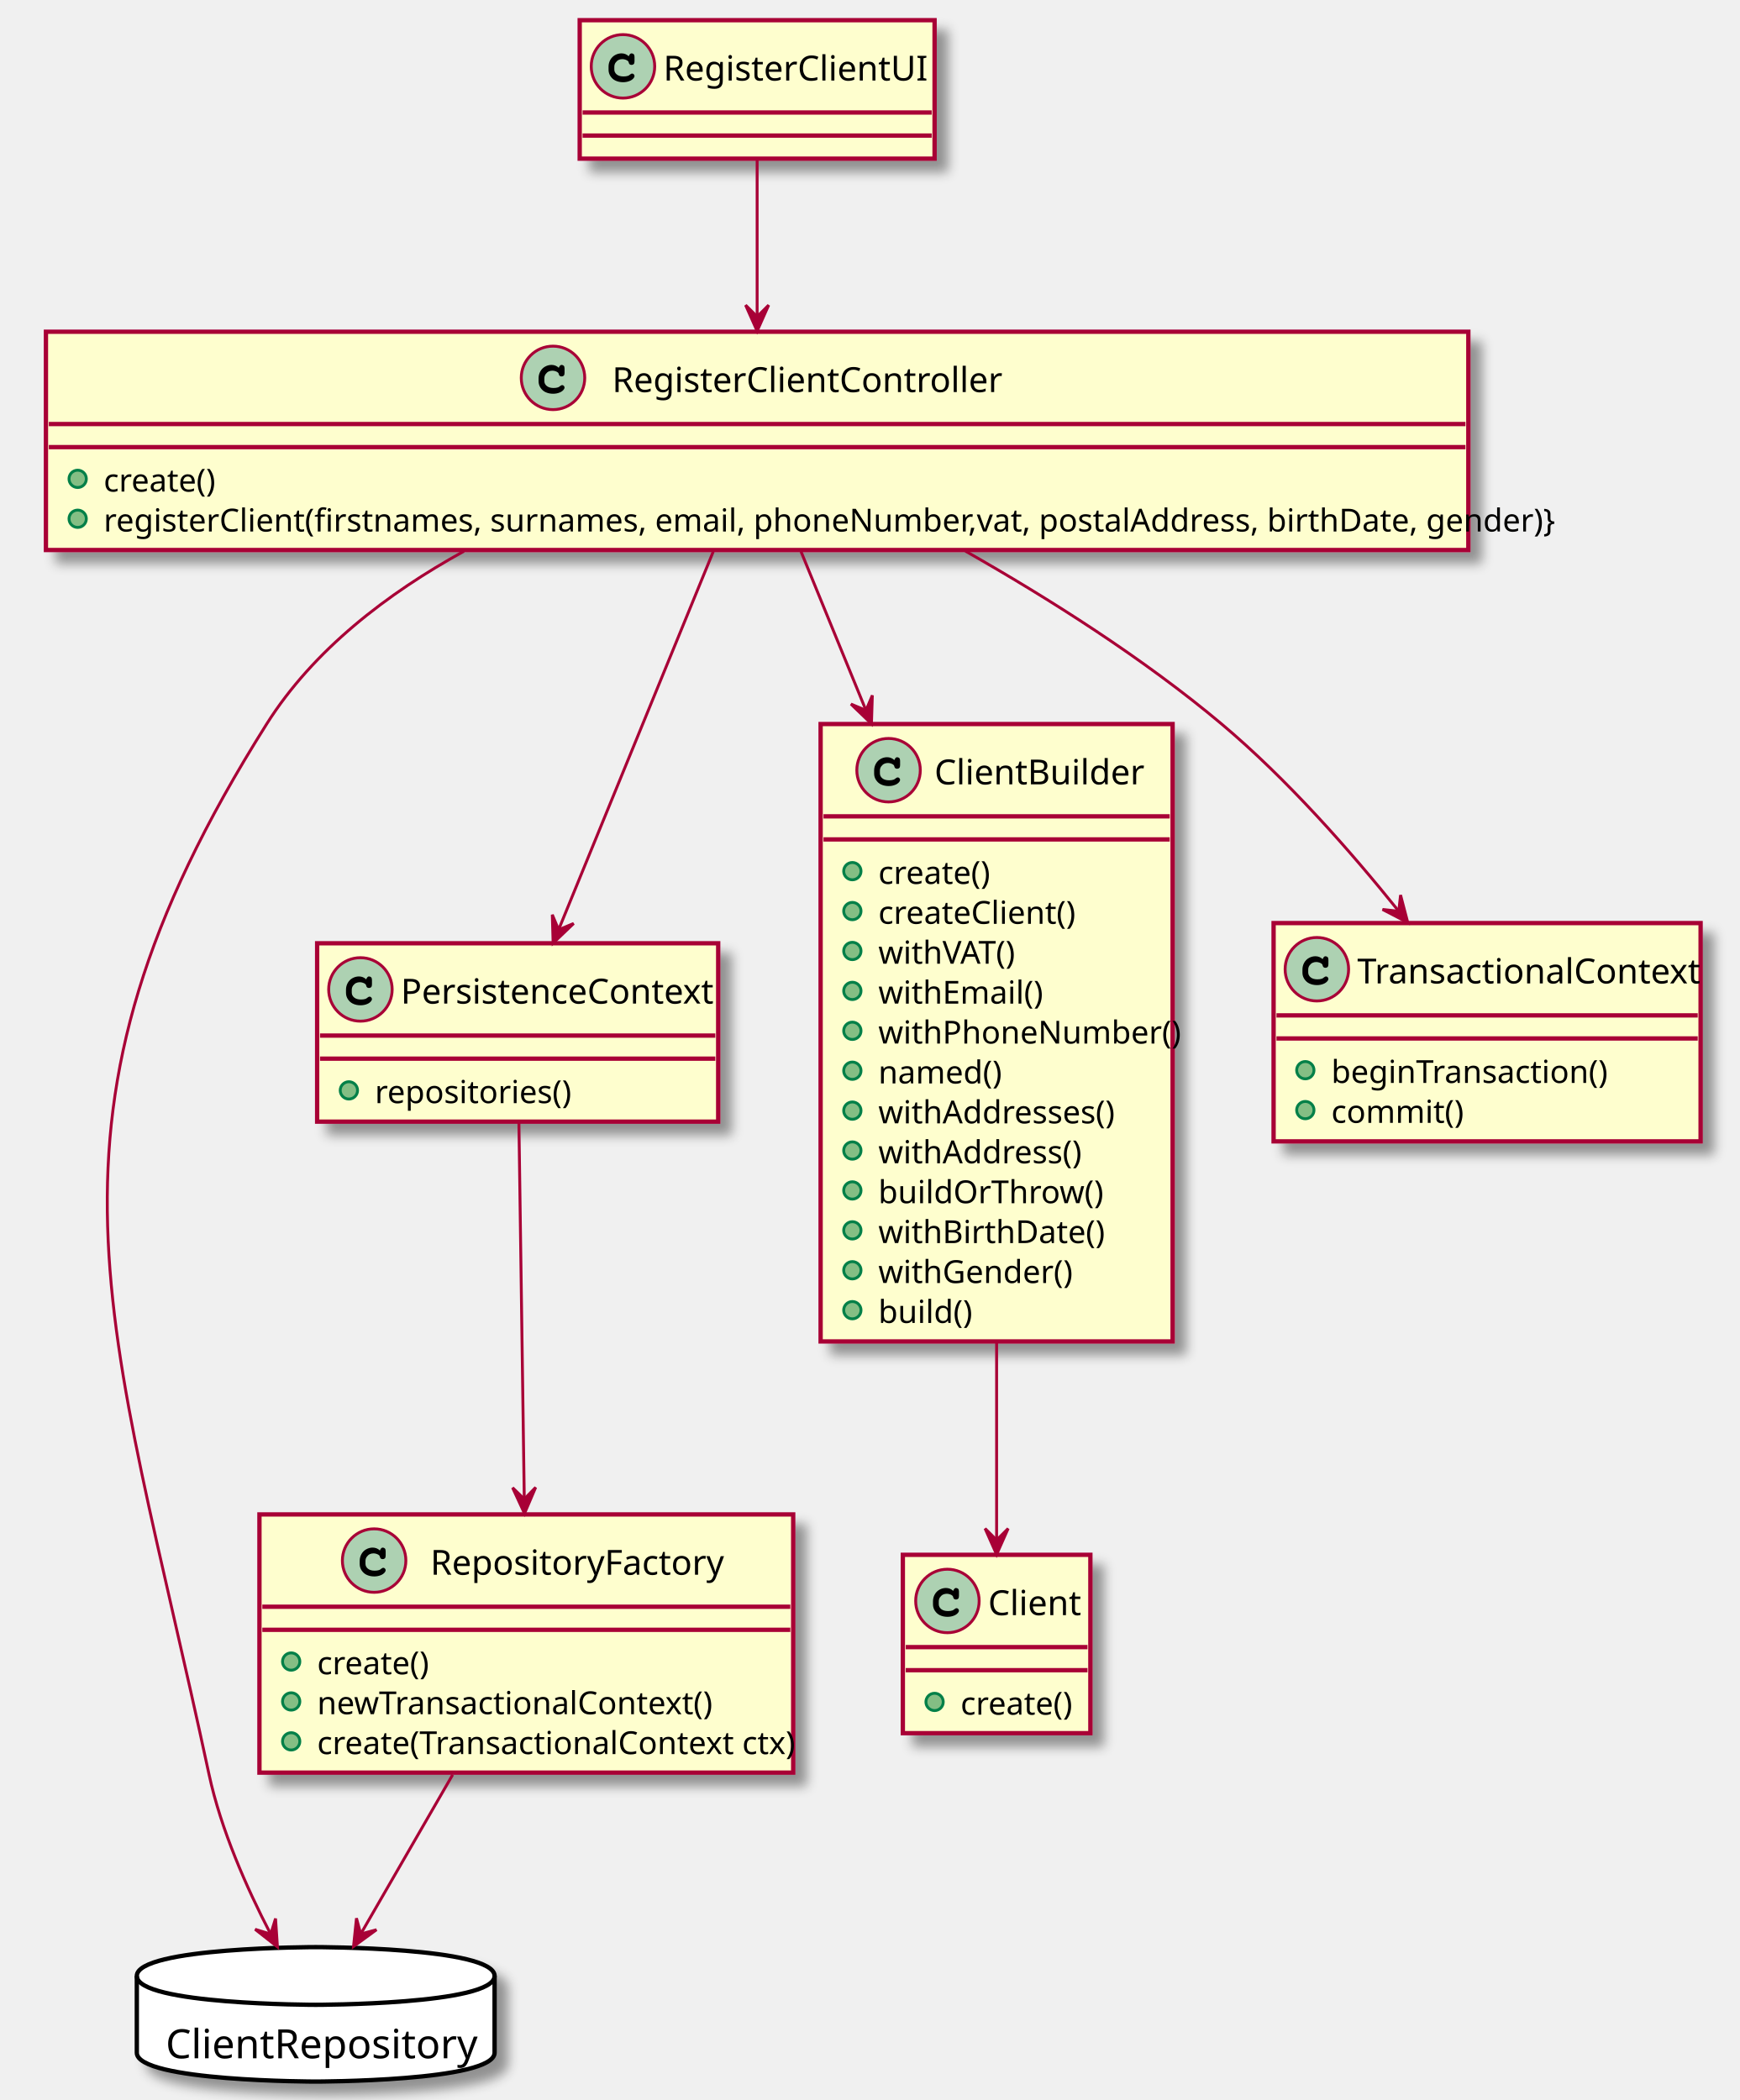
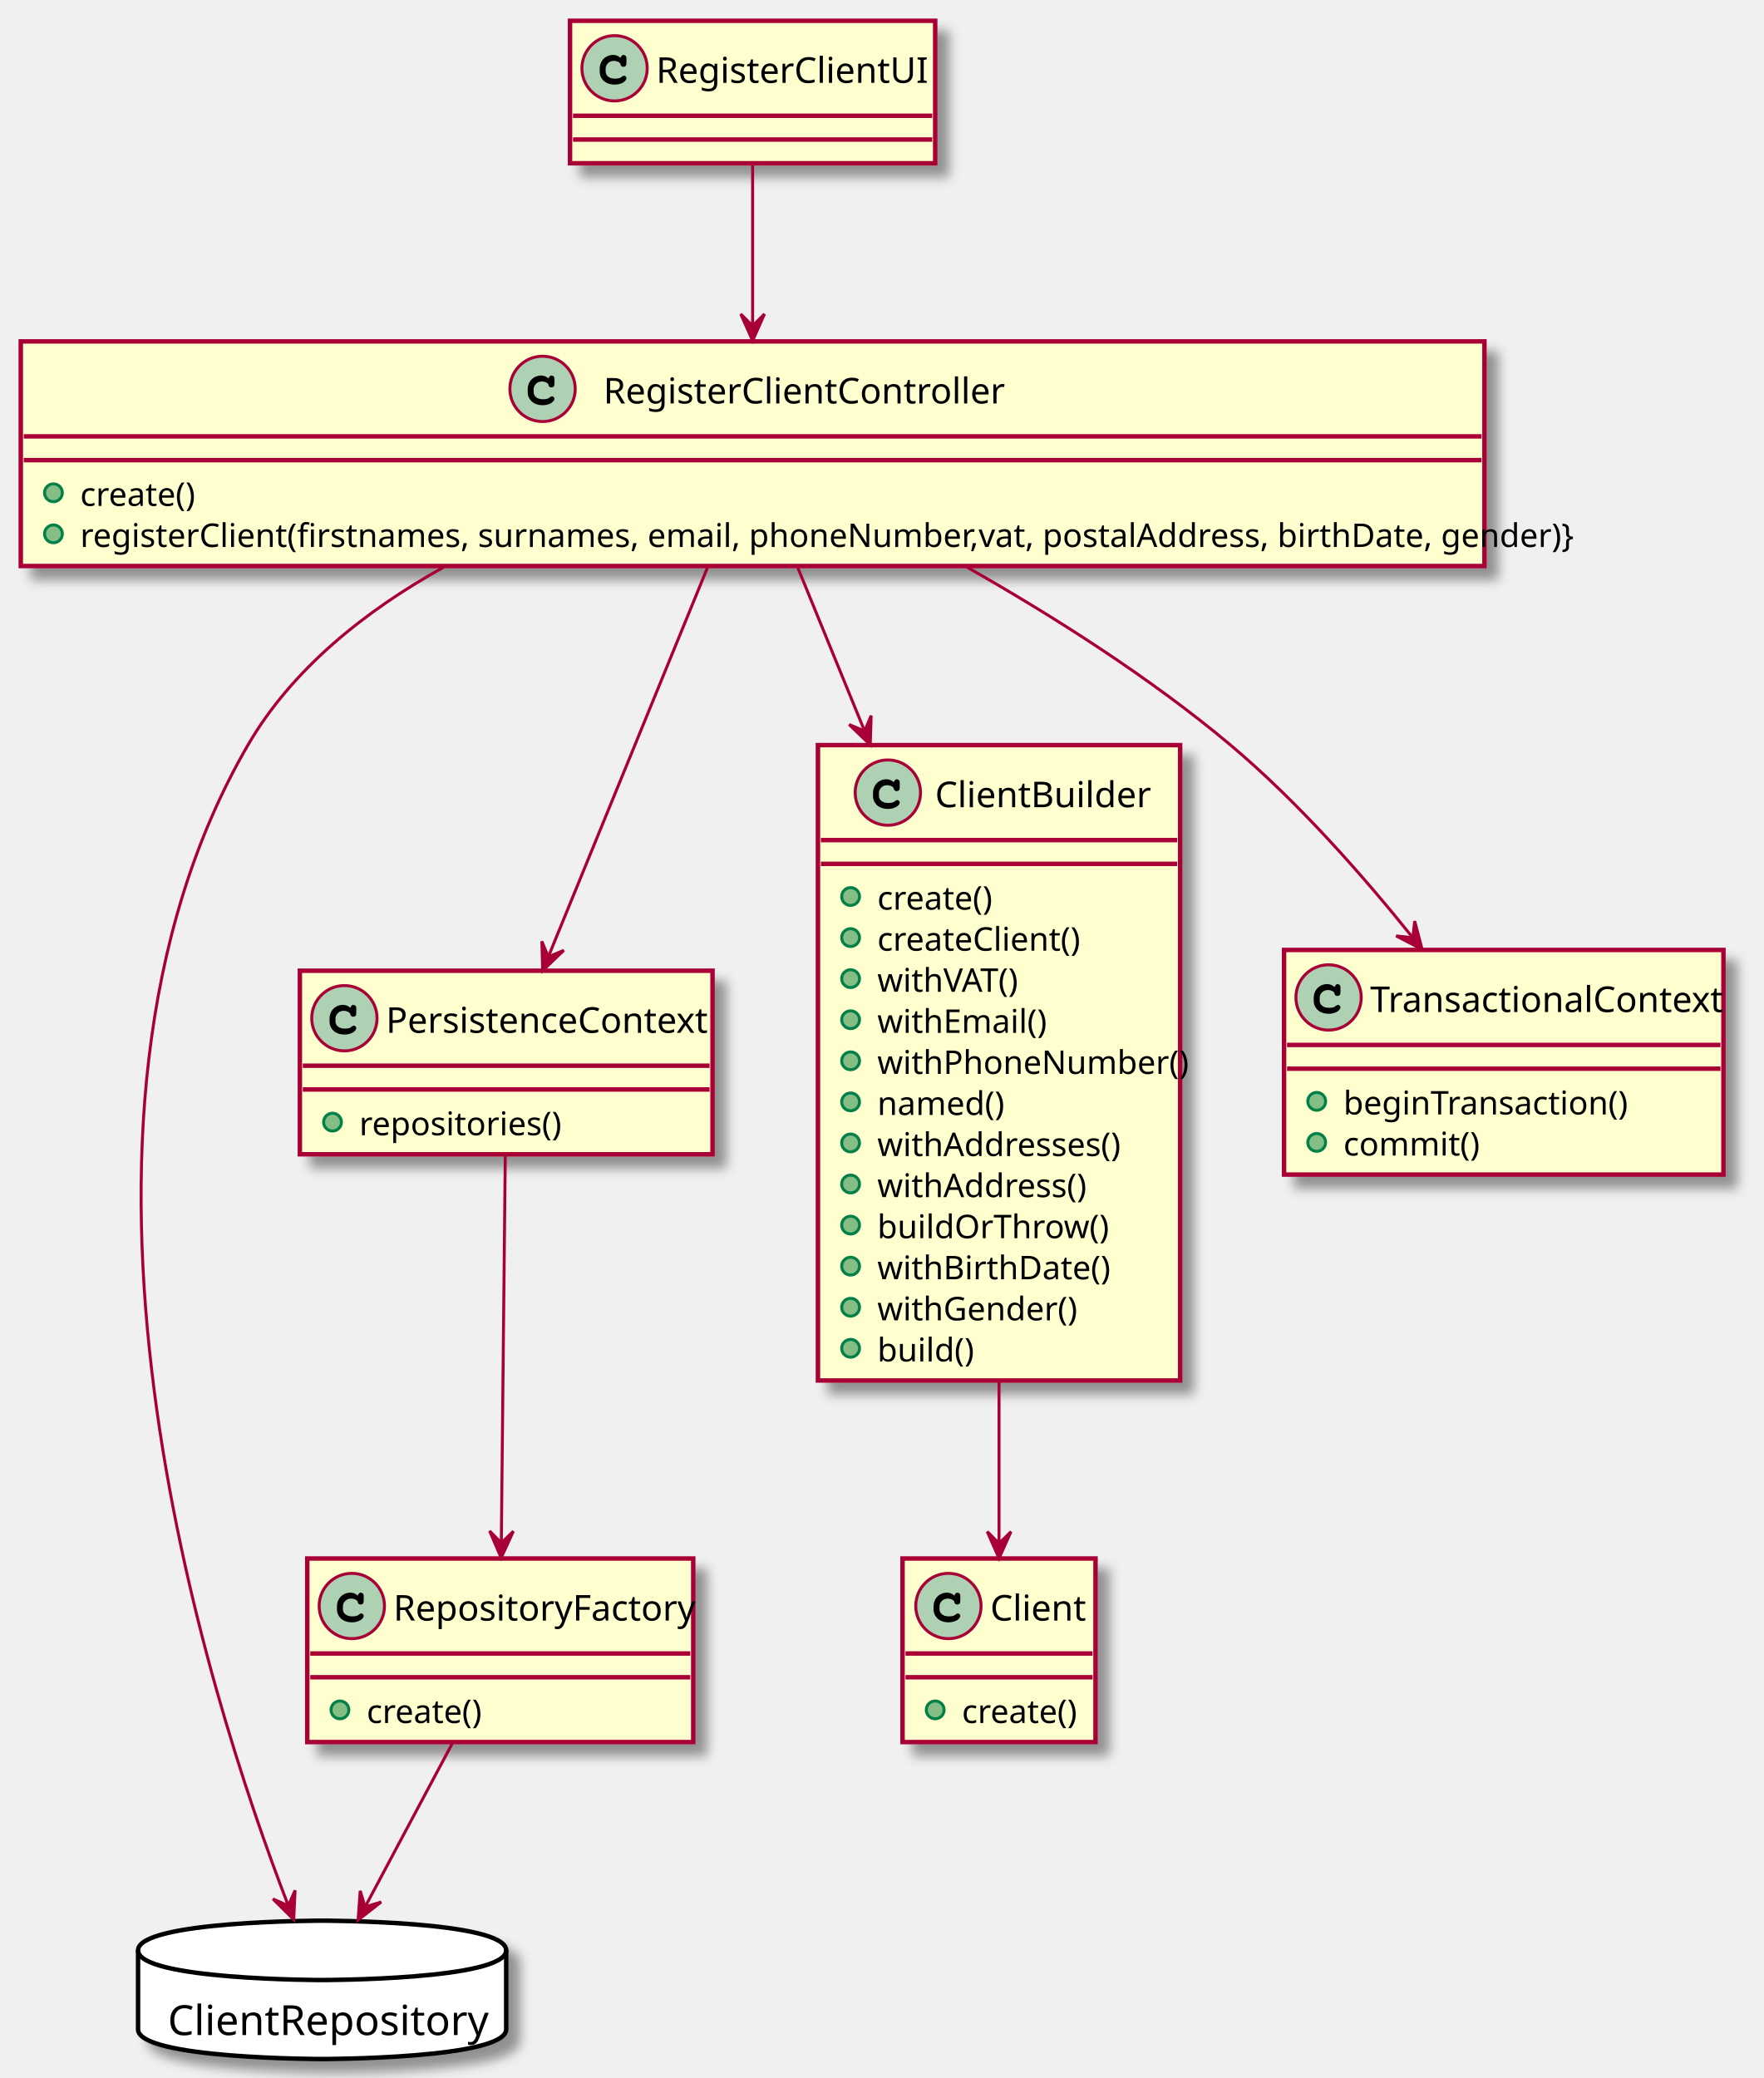
- <svg xmlns="http://www.w3.org/2000/svg" contentScriptType="application/ecmascript" contentStyleType="text/css" height="728px" preserveAspectRatio="none" style="width:603px;height:728px;" version="1.1" viewBox="0 0 603 728" width="603px" zoomAndPan="magnify">
+ <svg xmlns="http://www.w3.org/2000/svg" contentScriptType="application/ecmascript" contentStyleType="text/css" height="700px" preserveAspectRatio="none" style="width:594px;height:700px;" version="1.1" viewBox="0 0 594 700" width="594px" zoomAndPan="magnify">
  <defs>
-     <filter height="300%" id="febih78esv2c2" width="300%" x="-1" y="-1">
+     <filter height="300%" id="f16zhtq3p41897" width="300%" x="-1" y="-1">
      <feGaussianBlur result="blurOut" stdDeviation="2.0" />
      <feColorMatrix in="blurOut" result="blurOut2" type="matrix" values="0 0 0 0 0 0 0 0 0 0 0 0 0 0 0 0 0 0 .4 0" />
      <feOffset dx="4.0" dy="4.0" in="blurOut2" result="blurOut3" />
      <feBlend in="SourceGraphic" in2="blurOut3" mode="normal" />
    </filter>
  </defs>
  <g>
-     <path d="M47.42,685 C47.42,675 109.42,675 109.42,675 C109.42,675 171.42,675 171.42,685 L171.42,711.609 C171.42,721.609 109.42,721.609 109.42,721.609 C109.42,721.609 47.42,721.609 47.42,711.609 L47.42,685 " fill="#FFFFFF" filter="url(#febih78esv2c2)" style="stroke:#000000;stroke-width:1.5;" />
-     <path d="M47.42,685 C47.42,695 109.42,695 109.42,695 C109.42,695 171.42,695 171.42,685 " fill="none" style="stroke:#000000;stroke-width:1.5;" />
-     <text fill="#000000" font-family="sans-serif" font-size="14" lengthAdjust="spacing" textLength="104" x="57.42" y="713.533">ClientRepository</text>
-     <rect codeLine="1" fill="#FEFECE" filter="url(#febih78esv2c2)" height="48" id="RegisterClientUI" style="stroke:#A80036;stroke-width:1.5;" width="123" x="200.92" y="7" />
-     <ellipse cx="215.92" cy="23" fill="#ADD1B2" rx="11" ry="11" style="stroke:#A80036;stroke-width:1.0;" />
-     <path d="M217.92,19.5 Q218.123,19 218.357,18.75 Q218.592,18.5 218.857,18.5 Q219.326,18.5 219.623,18.781 Q219.92,19.062 219.92,19.719 L219.92,21.281 Q219.92,21.938 219.639,22.219 Q219.357,22.5 218.92,22.5 Q218.529,22.5 218.279,22.328 Q218.029,22.156 217.92,21.703 Q217.873,21.391 217.701,21.219 Q217.389,20.891 216.826,20.703 Q216.264,20.5 215.701,20.5 Q214.998,20.5 214.404,20.781 Q213.826,21.062 213.373,21.688 Q212.92,22.312 212.92,23.172 L212.92,24.094 Q212.92,25.125 213.764,25.812 Q214.607,26.5 216.107,26.5 Q216.998,26.5 217.623,26.297 Q217.982,26.188 218.389,25.828 Q218.654,25.625 218.795,25.562 Q218.936,25.5 219.107,25.5 Q219.436,25.5 219.67,25.766 Q219.92,26.016 219.92,26.375 Q219.92,26.719 219.576,27.125 Q219.076,27.719 218.279,28.047 Q217.232,28.5 215.951,28.5 Q214.451,28.5 213.248,27.906 Q212.279,27.438 211.592,26.422 Q210.92,25.406 210.92,24.203 L210.92,23.109 Q210.92,21.859 211.514,20.766 Q212.123,19.672 213.17,19.094 Q214.232,18.5 215.42,18.5 Q216.139,18.5 216.764,18.75 Q217.389,19 217.92,19.5 Z " fill="#000000" />
-     <text fill="#000000" font-family="sans-serif" font-size="12" lengthAdjust="spacing" textLength="91" x="229.92" y="27.91">RegisterClientUI</text>
-     <line style="stroke:#A80036;stroke-width:1.5;" x1="201.92" x2="322.92" y1="39" y2="39" />
-     <line style="stroke:#A80036;stroke-width:1.5;" x1="201.92" x2="322.92" y1="47" y2="47" />
-     <rect codeLine="4" fill="#FEFECE" filter="url(#febih78esv2c2)" height="75.672" id="RegisterClientController" style="stroke:#A80036;stroke-width:1.5;" width="493" x="15.92" y="115" />
-     <ellipse cx="191.67" cy="131" fill="#ADD1B2" rx="11" ry="11" style="stroke:#A80036;stroke-width:1.0;" />
-     <path d="M193.67,127.5 Q193.873,127 194.107,126.75 Q194.342,126.5 194.607,126.5 Q195.076,126.5 195.373,126.781 Q195.67,127.062 195.67,127.719 L195.67,129.281 Q195.67,129.938 195.389,130.219 Q195.107,130.5 194.67,130.5 Q194.279,130.5 194.029,130.328 Q193.779,130.156 193.67,129.703 Q193.623,129.391 193.451,129.219 Q193.139,128.891 192.576,128.703 Q192.014,128.5 191.451,128.5 Q190.748,128.5 190.154,128.781 Q189.576,129.062 189.123,129.688 Q188.67,130.312 188.67,131.172 L188.67,132.094 Q188.67,133.125 189.514,133.812 Q190.357,134.5 191.857,134.5 Q192.748,134.5 193.373,134.297 Q193.732,134.188 194.139,133.828 Q194.404,133.625 194.545,133.562 Q194.686,133.5 194.857,133.5 Q195.186,133.5 195.42,133.766 Q195.67,134.016 195.67,134.375 Q195.67,134.719 195.326,135.125 Q194.826,135.719 194.029,136.047 Q192.982,136.5 191.701,136.5 Q190.201,136.5 188.998,135.906 Q188.029,135.438 187.342,134.422 Q186.67,133.406 186.67,132.203 L186.67,131.109 Q186.67,129.859 187.264,128.766 Q187.873,127.672 188.92,127.094 Q189.982,126.5 191.17,126.5 Q191.889,126.5 192.514,126.75 Q193.139,127 193.67,127.5 Z " fill="#000000" />
-     <text fill="#000000" font-family="sans-serif" font-size="12" lengthAdjust="spacing" textLength="133" x="212.17" y="135.91">RegisterClientController</text>
-     <line style="stroke:#A80036;stroke-width:1.5;" x1="16.92" x2="507.92" y1="147" y2="147" />
-     <line style="stroke:#A80036;stroke-width:1.5;" x1="16.92" x2="507.92" y1="155" y2="155" />
-     <ellipse cx="26.92" cy="166" fill="#84BE84" rx="3" ry="3" style="stroke:#038048;stroke-width:1.0;" />
-     <text fill="#000000" font-family="sans-serif" font-size="11" lengthAdjust="spacing" textLength="39" x="35.92" y="170.419">create()</text>
-     <ellipse cx="26.92" cy="179.836" fill="#84BE84" rx="3" ry="3" style="stroke:#038048;stroke-width:1.0;" />
-     <text fill="#000000" font-family="sans-serif" font-size="11" lengthAdjust="spacing" textLength="467" x="35.92" y="184.255">registerClient(firstnames, surnames, email, phoneNumber,vat, postalAddress, birthDate, gender)}</text>
-     <rect codeLine="10" fill="#FEFECE" filter="url(#febih78esv2c2)" height="61.836" id="PersistenceContext" style="stroke:#A80036;stroke-width:1.5;" width="139" x="109.92" y="327" />
-     <ellipse cx="124.92" cy="343" fill="#ADD1B2" rx="11" ry="11" style="stroke:#A80036;stroke-width:1.0;" />
-     <path d="M126.92,339.5 Q127.123,339 127.358,338.75 Q127.592,338.5 127.858,338.5 Q128.326,338.5 128.623,338.781 Q128.92,339.062 128.92,339.719 L128.92,341.281 Q128.92,341.938 128.639,342.219 Q128.357,342.5 127.92,342.5 Q127.529,342.5 127.279,342.328 Q127.029,342.156 126.92,341.703 Q126.873,341.391 126.701,341.219 Q126.389,340.891 125.826,340.703 Q125.264,340.5 124.701,340.5 Q123.998,340.5 123.404,340.781 Q122.826,341.062 122.373,341.688 Q121.92,342.312 121.92,343.172 L121.92,344.094 Q121.92,345.125 122.764,345.812 Q123.608,346.5 125.108,346.5 Q125.998,346.5 126.623,346.297 Q126.983,346.188 127.389,345.828 Q127.654,345.625 127.795,345.562 Q127.936,345.5 128.107,345.5 Q128.436,345.5 128.67,345.766 Q128.92,346.016 128.92,346.375 Q128.92,346.719 128.576,347.125 Q128.076,347.719 127.279,348.047 Q126.233,348.5 124.951,348.5 Q123.451,348.5 122.248,347.906 Q121.279,347.438 120.592,346.422 Q119.92,345.406 119.92,344.203 L119.92,343.109 Q119.92,341.859 120.514,340.766 Q121.123,339.672 122.17,339.094 Q123.233,338.5 124.42,338.5 Q125.139,338.5 125.764,338.75 Q126.389,339 126.92,339.5 Z " fill="#000000" />
-     <text fill="#000000" font-family="sans-serif" font-size="12" lengthAdjust="spacing" textLength="107" x="138.92" y="347.91">PersistenceContext</text>
-     <line style="stroke:#A80036;stroke-width:1.5;" x1="110.92" x2="247.92" y1="359" y2="359" />
-     <line style="stroke:#A80036;stroke-width:1.5;" x1="110.92" x2="247.92" y1="367" y2="367" />
-     <ellipse cx="120.92" cy="378" fill="#84BE84" rx="3" ry="3" style="stroke:#038048;stroke-width:1.0;" />
-     <text fill="#000000" font-family="sans-serif" font-size="11" lengthAdjust="spacing" textLength="65" x="129.92" y="382.419">repositories()</text>
-     <rect codeLine="14" fill="#FEFECE" filter="url(#febih78esv2c2)" height="89.508" id="RepositoryFactory" style="stroke:#A80036;stroke-width:1.5;" width="185" x="89.92" y="525" />
-     <ellipse cx="129.67" cy="541" fill="#ADD1B2" rx="11" ry="11" style="stroke:#A80036;stroke-width:1.0;" />
-     <path d="M131.67,537.5 Q131.873,537 132.107,536.75 Q132.342,536.5 132.607,536.5 Q133.076,536.5 133.373,536.781 Q133.67,537.062 133.67,537.719 L133.67,539.281 Q133.67,539.938 133.389,540.219 Q133.107,540.5 132.67,540.5 Q132.279,540.5 132.029,540.328 Q131.779,540.156 131.67,539.703 Q131.623,539.391 131.451,539.219 Q131.139,538.891 130.576,538.703 Q130.014,538.5 129.451,538.5 Q128.748,538.5 128.154,538.781 Q127.576,539.062 127.123,539.688 Q126.67,540.312 126.67,541.172 L126.67,542.094 Q126.67,543.125 127.514,543.812 Q128.357,544.5 129.857,544.5 Q130.748,544.5 131.373,544.297 Q131.732,544.188 132.139,543.828 Q132.404,543.625 132.545,543.562 Q132.686,543.5 132.857,543.5 Q133.186,543.5 133.42,543.766 Q133.67,544.016 133.67,544.375 Q133.67,544.719 133.326,545.125 Q132.826,545.719 132.029,546.047 Q130.982,546.5 129.701,546.5 Q128.201,546.5 126.998,545.906 Q126.029,545.438 125.342,544.422 Q124.67,543.406 124.67,542.203 L124.67,541.109 Q124.67,539.859 125.264,538.766 Q125.873,537.672 126.92,537.094 Q127.983,536.5 129.17,536.5 Q129.889,536.5 130.514,536.75 Q131.139,537 131.67,537.5 Z " fill="#000000" />
-     <text fill="#000000" font-family="sans-serif" font-size="12" lengthAdjust="spacing" textLength="98" x="149.17" y="545.91">RepositoryFactory</text>
-     <line style="stroke:#A80036;stroke-width:1.5;" x1="90.92" x2="273.92" y1="557" y2="557" />
-     <line style="stroke:#A80036;stroke-width:1.5;" x1="90.92" x2="273.92" y1="565" y2="565" />
-     <ellipse cx="100.92" cy="576" fill="#84BE84" rx="3" ry="3" style="stroke:#038048;stroke-width:1.0;" />
-     <text fill="#000000" font-family="sans-serif" font-size="11" lengthAdjust="spacing" textLength="39" x="109.92" y="580.419">create()</text>
-     <ellipse cx="100.92" cy="589.836" fill="#84BE84" rx="3" ry="3" style="stroke:#038048;stroke-width:1.0;" />
-     <text fill="#000000" font-family="sans-serif" font-size="11" lengthAdjust="spacing" textLength="132" x="109.92" y="594.255">newTransactionalContext()</text>
-     <ellipse cx="100.92" cy="603.672" fill="#84BE84" rx="3" ry="3" style="stroke:#038048;stroke-width:1.0;" />
-     <text fill="#000000" font-family="sans-serif" font-size="11" lengthAdjust="spacing" textLength="159" x="109.92" y="608.091">create(TransactionalContext ctx)</text>
-     <rect codeLine="23" fill="#FEFECE" filter="url(#febih78esv2c2)" height="61.836" id="Client" style="stroke:#A80036;stroke-width:1.5;" width="65" x="312.92" y="539" />
-     <ellipse cx="328.37" cy="555" fill="#ADD1B2" rx="11" ry="11" style="stroke:#A80036;stroke-width:1.0;" />
-     <path d="M330.37,551.5 Q330.573,551 330.808,550.75 Q331.042,550.5 331.308,550.5 Q331.776,550.5 332.073,550.781 Q332.37,551.062 332.37,551.719 L332.37,553.281 Q332.37,553.938 332.089,554.219 Q331.808,554.5 331.37,554.5 Q330.979,554.5 330.729,554.328 Q330.479,554.156 330.37,553.703 Q330.323,553.391 330.151,553.219 Q329.839,552.891 329.276,552.703 Q328.714,552.5 328.151,552.5 Q327.448,552.5 326.854,552.781 Q326.276,553.062 325.823,553.688 Q325.37,554.312 325.37,555.172 L325.37,556.094 Q325.37,557.125 326.214,557.812 Q327.058,558.5 328.558,558.5 Q329.448,558.5 330.073,558.297 Q330.433,558.188 330.839,557.828 Q331.104,557.625 331.245,557.562 Q331.386,557.5 331.558,557.5 Q331.886,557.5 332.12,557.766 Q332.37,558.016 332.37,558.375 Q332.37,558.719 332.026,559.125 Q331.526,559.719 330.729,560.047 Q329.683,560.5 328.401,560.5 Q326.901,560.5 325.698,559.906 Q324.729,559.438 324.042,558.422 Q323.37,557.406 323.37,556.203 L323.37,555.109 Q323.37,553.859 323.964,552.766 Q324.573,551.672 325.62,551.094 Q326.683,550.5 327.87,550.5 Q328.589,550.5 329.214,550.75 Q329.839,551 330.37,551.5 Z " fill="#000000" />
-     <text fill="#000000" font-family="sans-serif" font-size="12" lengthAdjust="spacing" textLength="32" x="342.47" y="559.91">Client</text>
-     <line style="stroke:#A80036;stroke-width:1.5;" x1="313.92" x2="376.92" y1="571" y2="571" />
-     <line style="stroke:#A80036;stroke-width:1.5;" x1="313.92" x2="376.92" y1="579" y2="579" />
-     <ellipse cx="323.92" cy="590" fill="#84BE84" rx="3" ry="3" style="stroke:#038048;stroke-width:1.0;" />
-     <text fill="#000000" font-family="sans-serif" font-size="11" lengthAdjust="spacing" textLength="39" x="332.92" y="594.419">create()</text>
-     <rect codeLine="27" fill="#FEFECE" filter="url(#febih78esv2c2)" height="214.031" id="ClientBuilder" style="stroke:#A80036;stroke-width:1.5;" width="122" x="284.42" y="251" />
-     <ellipse cx="307.97" cy="267" fill="#ADD1B2" rx="11" ry="11" style="stroke:#A80036;stroke-width:1.0;" />
-     <path d="M309.97,263.5 Q310.173,263 310.408,262.75 Q310.642,262.5 310.908,262.5 Q311.376,262.5 311.673,262.781 Q311.97,263.062 311.97,263.719 L311.97,265.281 Q311.97,265.938 311.689,266.219 Q311.408,266.5 310.97,266.5 Q310.579,266.5 310.329,266.328 Q310.079,266.156 309.97,265.703 Q309.923,265.391 309.751,265.219 Q309.439,264.891 308.876,264.703 Q308.314,264.5 307.751,264.5 Q307.048,264.5 306.454,264.781 Q305.876,265.062 305.423,265.688 Q304.97,266.312 304.97,267.172 L304.97,268.094 Q304.97,269.125 305.814,269.812 Q306.658,270.5 308.158,270.5 Q309.048,270.5 309.673,270.297 Q310.033,270.188 310.439,269.828 Q310.704,269.625 310.845,269.562 Q310.986,269.5 311.158,269.5 Q311.486,269.5 311.72,269.766 Q311.97,270.016 311.97,270.375 Q311.97,270.719 311.626,271.125 Q311.126,271.719 310.329,272.047 Q309.283,272.5 308.001,272.5 Q306.501,272.5 305.298,271.906 Q304.329,271.438 303.642,270.422 Q302.97,269.406 302.97,268.203 L302.97,267.109 Q302.97,265.859 303.564,264.766 Q304.173,263.672 305.22,263.094 Q306.283,262.5 307.47,262.5 Q308.189,262.5 308.814,262.75 Q309.439,263 309.97,263.5 Z " fill="#000000" />
-     <text fill="#000000" font-family="sans-serif" font-size="12" lengthAdjust="spacing" textLength="71" x="323.87" y="271.91">ClientBuilder</text>
-     <line style="stroke:#A80036;stroke-width:1.5;" x1="285.42" x2="405.42" y1="283" y2="283" />
-     <line style="stroke:#A80036;stroke-width:1.5;" x1="285.42" x2="405.42" y1="291" y2="291" />
-     <ellipse cx="295.42" cy="302" fill="#84BE84" rx="3" ry="3" style="stroke:#038048;stroke-width:1.0;" />
-     <text fill="#000000" font-family="sans-serif" font-size="11" lengthAdjust="spacing" textLength="39" x="304.42" y="306.419">create()</text>
-     <ellipse cx="295.42" cy="315.836" fill="#84BE84" rx="3" ry="3" style="stroke:#038048;stroke-width:1.0;" />
-     <text fill="#000000" font-family="sans-serif" font-size="11" lengthAdjust="spacing" textLength="65" x="304.42" y="320.255">createClient()</text>
-     <ellipse cx="295.42" cy="329.672" fill="#84BE84" rx="3" ry="3" style="stroke:#038048;stroke-width:1.0;" />
-     <text fill="#000000" font-family="sans-serif" font-size="11" lengthAdjust="spacing" textLength="51" x="304.42" y="334.091">withVAT()</text>
-     <ellipse cx="295.42" cy="343.508" fill="#84BE84" rx="3" ry="3" style="stroke:#038048;stroke-width:1.0;" />
-     <text fill="#000000" font-family="sans-serif" font-size="11" lengthAdjust="spacing" textLength="53" x="304.42" y="347.927">withEmail()</text>
-     <ellipse cx="295.42" cy="357.344" fill="#84BE84" rx="3" ry="3" style="stroke:#038048;stroke-width:1.0;" />
-     <text fill="#000000" font-family="sans-serif" font-size="11" lengthAdjust="spacing" textLength="96" x="304.42" y="361.763">withPhoneNumber()</text>
-     <ellipse cx="295.42" cy="371.18" fill="#84BE84" rx="3" ry="3" style="stroke:#038048;stroke-width:1.0;" />
-     <text fill="#000000" font-family="sans-serif" font-size="11" lengthAdjust="spacing" textLength="40" x="304.42" y="375.599">named()</text>
-     <ellipse cx="295.42" cy="385.016" fill="#84BE84" rx="3" ry="3" style="stroke:#038048;stroke-width:1.0;" />
-     <text fill="#000000" font-family="sans-serif" font-size="11" lengthAdjust="spacing" textLength="83" x="304.42" y="389.435">withAddresses()</text>
-     <ellipse cx="295.42" cy="398.852" fill="#84BE84" rx="3" ry="3" style="stroke:#038048;stroke-width:1.0;" />
-     <text fill="#000000" font-family="sans-serif" font-size="11" lengthAdjust="spacing" textLength="71" x="304.42" y="403.271">withAddress()</text>
-     <ellipse cx="295.42" cy="412.688" fill="#84BE84" rx="3" ry="3" style="stroke:#038048;stroke-width:1.0;" />
-     <text fill="#000000" font-family="sans-serif" font-size="11" lengthAdjust="spacing" textLength="74" x="304.42" y="417.106">buildOrThrow()</text>
-     <ellipse cx="295.42" cy="426.523" fill="#84BE84" rx="3" ry="3" style="stroke:#038048;stroke-width:1.0;" />
-     <text fill="#000000" font-family="sans-serif" font-size="11" lengthAdjust="spacing" textLength="73" x="304.42" y="430.942">withBirthDate()</text>
-     <ellipse cx="295.42" cy="440.359" fill="#84BE84" rx="3" ry="3" style="stroke:#038048;stroke-width:1.0;" />
-     <text fill="#000000" font-family="sans-serif" font-size="11" lengthAdjust="spacing" textLength="65" x="304.42" y="444.778">withGender()</text>
-     <ellipse cx="295.42" cy="454.195" fill="#84BE84" rx="3" ry="3" style="stroke:#038048;stroke-width:1.0;" />
-     <text fill="#000000" font-family="sans-serif" font-size="11" lengthAdjust="spacing" textLength="30" x="304.42" y="458.614">build()</text>
-     <rect codeLine="42" fill="#FEFECE" filter="url(#febih78esv2c2)" height="75.672" id="TransactionalContext" style="stroke:#A80036;stroke-width:1.5;" width="148" x="441.42" y="320" />
-     <ellipse cx="456.42" cy="336" fill="#ADD1B2" rx="11" ry="11" style="stroke:#A80036;stroke-width:1.0;" />
-     <path d="M458.42,332.5 Q458.623,332 458.858,331.75 Q459.092,331.5 459.358,331.5 Q459.826,331.5 460.123,331.781 Q460.42,332.062 460.42,332.719 L460.42,334.281 Q460.42,334.938 460.139,335.219 Q459.858,335.5 459.42,335.5 Q459.029,335.5 458.779,335.328 Q458.529,335.156 458.42,334.703 Q458.373,334.391 458.201,334.219 Q457.889,333.891 457.326,333.703 Q456.764,333.5 456.201,333.5 Q455.498,333.5 454.904,333.781 Q454.326,334.062 453.873,334.688 Q453.42,335.312 453.42,336.172 L453.42,337.094 Q453.42,338.125 454.264,338.812 Q455.108,339.5 456.608,339.5 Q457.498,339.5 458.123,339.297 Q458.483,339.188 458.889,338.828 Q459.154,338.625 459.295,338.562 Q459.436,338.5 459.608,338.5 Q459.936,338.5 460.17,338.766 Q460.42,339.016 460.42,339.375 Q460.42,339.719 460.076,340.125 Q459.576,340.719 458.779,341.047 Q457.733,341.5 456.451,341.5 Q454.951,341.5 453.748,340.906 Q452.779,340.438 452.092,339.422 Q451.42,338.406 451.42,337.203 L451.42,336.109 Q451.42,334.859 452.014,333.766 Q452.623,332.672 453.67,332.094 Q454.733,331.5 455.92,331.5 Q456.639,331.5 457.264,331.75 Q457.889,332 458.42,332.5 Z " fill="#000000" />
-     <text fill="#000000" font-family="sans-serif" font-size="12" lengthAdjust="spacing" textLength="116" x="470.42" y="340.91">TransactionalContext</text>
-     <line style="stroke:#A80036;stroke-width:1.5;" x1="442.42" x2="588.42" y1="352" y2="352" />
-     <line style="stroke:#A80036;stroke-width:1.5;" x1="442.42" x2="588.42" y1="360" y2="360" />
-     <ellipse cx="452.42" cy="371" fill="#84BE84" rx="3" ry="3" style="stroke:#038048;stroke-width:1.0;" />
-     <text fill="#000000" font-family="sans-serif" font-size="11" lengthAdjust="spacing" textLength="91" x="461.42" y="375.419">beginTransaction()</text>
-     <ellipse cx="452.42" cy="384.836" fill="#84BE84" rx="3" ry="3" style="stroke:#038048;stroke-width:1.0;" />
-     <text fill="#000000" font-family="sans-serif" font-size="11" lengthAdjust="spacing" textLength="41" x="461.42" y="389.255">commit()</text>
-     <path codeLine="48" d="M262.42,55.14 C262.42,70.58 262.42,91.33 262.42,109.67 " fill="none" id="RegisterClientUI-to-RegisterClientController" style="stroke:#A80036;stroke-width:1.0;" />
-     <polygon fill="#A80036" points="262.42,114.77,266.42,105.77,262.42,109.77,258.42,105.77,262.42,114.77" style="stroke:#A80036;stroke-width:1.0;" />
-     <path codeLine="50" d="M277.64,191.23 C284.1,207.02 292,226.34 300.09,246.13 " fill="none" id="RegisterClientController-to-ClientBuilder" style="stroke:#A80036;stroke-width:1.0;" />
-     <polygon fill="#A80036" points="302.04,250.9,302.349,241.056,300.154,246.269,294.94,244.074,302.04,250.9" style="stroke:#A80036;stroke-width:1.0;" />
-     <path codeLine="51" d="M247.2,191.23 C231.92,228.59 208.58,285.67 193.67,322.15 " fill="none" id="RegisterClientController-to-PersistenceContext" style="stroke:#A80036;stroke-width:1.0;" />
-     <polygon fill="#A80036" points="191.71,326.94,198.828,320.133,193.609,322.315,191.427,317.095,191.71,326.94" style="stroke:#A80036;stroke-width:1.0;" />
-     <path codeLine="52" d="M334.59,191.03 C363.58,207.51 396.44,228.32 423.42,251 C446.06,270.04 467.92,294.86 484.65,315.7 " fill="none" id="RegisterClientController-to-TransactionalContext" style="stroke:#A80036;stroke-width:1.0;" />
-     <polygon fill="#A80036" points="487.92,319.81,485.43,310.281,484.8,315.903,479.178,315.273,487.92,319.81" style="stroke:#A80036;stroke-width:1.0;" />
-     <path codeLine="53" d="M160.81,191.08 C134.3,205.68 108.64,225.27 92.42,251 C6,388.05 38.52,456.56 72.42,615 C76.56,634.34 85.58,654.62 93.68,670.23 " fill="none" id="RegisterClientController-to-ClientRepository" style="stroke:#A80036;stroke-width:1.0;" />
-     <polygon fill="#A80036" points="96.16,674.92,95.499,665.093,93.827,670.498,88.423,668.826,96.16,674.92" style="stroke:#A80036;stroke-width:1.0;" />
-     <path codeLine="55" d="M345.42,465.23 C345.42,489.97 345.42,514.61 345.42,533.67 " fill="none" id="ClientBuilder-to-Client" style="stroke:#A80036;stroke-width:1.0;" />
-     <polygon fill="#A80036" points="345.42,538.89,349.42,529.89,345.42,533.89,341.42,529.89,345.42,538.89" style="stroke:#A80036;stroke-width:1.0;" />
-     <path codeLine="57" d="M179.85,389.09 C180.34,423.06 181.13,478.86 181.71,519.33 " fill="none" id="PersistenceContext-to-RepositoryFactory" style="stroke:#A80036;stroke-width:1.0;" />
-     <polygon fill="#A80036" points="181.79,524.68,185.661,515.624,181.719,519.681,177.662,515.738,181.79,524.68" style="stroke:#A80036;stroke-width:1.0;" />
-     <path codeLine="59" d="M156.89,615.24 C146.29,633.61 134.33,654.33 125.07,670.38 " fill="none" id="RepositoryFactory-to-ClientRepository" style="stroke:#A80036;stroke-width:1.0;" />
-     <polygon fill="#A80036" points="122.53,674.78,130.487,668.976,125.025,670.447,123.553,664.985,122.53,674.78" style="stroke:#A80036;stroke-width:1.0;" />
+     <path d="M46.5,657 C46.5,647 108.5,647 108.5,647 C108.5,647 170.5,647 170.5,657 L170.5,683.609 C170.5,693.609 108.5,693.609 108.5,693.609 C108.5,693.609 46.5,693.609 46.5,683.609 L46.5,657 " fill="#FFFFFF" filter="url(#f16zhtq3p41897)" style="stroke:#000000;stroke-width:1.5;" />
+     <path d="M46.5,657 C46.5,667 108.5,667 108.5,667 C108.5,667 170.5,667 170.5,657 " fill="none" style="stroke:#000000;stroke-width:1.5;" />
+     <text fill="#000000" font-family="sans-serif" font-size="14" lengthAdjust="spacing" textLength="104" x="56.5" y="685.533">ClientRepository</text>
+     <rect codeLine="1" fill="#FEFECE" filter="url(#f16zhtq3p41897)" height="48" id="RegisterClientUI" style="stroke:#A80036;stroke-width:1.5;" width="123" x="192" y="7" />
+     <ellipse cx="207" cy="23" fill="#ADD1B2" rx="11" ry="11" style="stroke:#A80036;stroke-width:1.0;" />
+     <path d="M209,19.5 Q209.203,19 209.438,18.75 Q209.672,18.5 209.938,18.5 Q210.406,18.5 210.703,18.781 Q211,19.062 211,19.719 L211,21.281 Q211,21.938 210.719,22.219 Q210.438,22.5 210,22.5 Q209.609,22.5 209.359,22.328 Q209.109,22.156 209,21.703 Q208.953,21.391 208.781,21.219 Q208.469,20.891 207.906,20.703 Q207.344,20.5 206.781,20.5 Q206.078,20.5 205.484,20.781 Q204.906,21.062 204.453,21.688 Q204,22.312 204,23.172 L204,24.094 Q204,25.125 204.844,25.812 Q205.688,26.5 207.188,26.5 Q208.078,26.5 208.703,26.297 Q209.062,26.188 209.469,25.828 Q209.734,25.625 209.875,25.562 Q210.016,25.5 210.188,25.5 Q210.516,25.5 210.75,25.766 Q211,26.016 211,26.375 Q211,26.719 210.656,27.125 Q210.156,27.719 209.359,28.047 Q208.312,28.5 207.031,28.5 Q205.531,28.5 204.328,27.906 Q203.359,27.438 202.672,26.422 Q202,25.406 202,24.203 L202,23.109 Q202,21.859 202.594,20.766 Q203.203,19.672 204.25,19.094 Q205.312,18.5 206.5,18.5 Q207.219,18.5 207.844,18.75 Q208.469,19 209,19.5 Z " fill="#000000" />
+     <text fill="#000000" font-family="sans-serif" font-size="12" lengthAdjust="spacing" textLength="91" x="221" y="27.91">RegisterClientUI</text>
+     <line style="stroke:#A80036;stroke-width:1.5;" x1="193" x2="314" y1="39" y2="39" />
+     <line style="stroke:#A80036;stroke-width:1.5;" x1="193" x2="314" y1="47" y2="47" />
+     <rect codeLine="4" fill="#FEFECE" filter="url(#f16zhtq3p41897)" height="75.672" id="RegisterClientController" style="stroke:#A80036;stroke-width:1.5;" width="493" x="7" y="115" />
+     <ellipse cx="182.75" cy="131" fill="#ADD1B2" rx="11" ry="11" style="stroke:#A80036;stroke-width:1.0;" />
+     <path d="M184.75,127.5 Q184.953,127 185.188,126.75 Q185.422,126.5 185.688,126.5 Q186.156,126.5 186.453,126.781 Q186.75,127.062 186.75,127.719 L186.75,129.281 Q186.75,129.938 186.469,130.219 Q186.188,130.5 185.75,130.5 Q185.359,130.5 185.109,130.328 Q184.859,130.156 184.75,129.703 Q184.703,129.391 184.531,129.219 Q184.219,128.891 183.656,128.703 Q183.094,128.5 182.531,128.5 Q181.828,128.5 181.234,128.781 Q180.656,129.062 180.203,129.688 Q179.75,130.312 179.75,131.172 L179.75,132.094 Q179.75,133.125 180.594,133.812 Q181.438,134.5 182.938,134.5 Q183.828,134.5 184.453,134.297 Q184.812,134.188 185.219,133.828 Q185.484,133.625 185.625,133.562 Q185.766,133.5 185.938,133.5 Q186.266,133.5 186.5,133.766 Q186.75,134.016 186.75,134.375 Q186.75,134.719 186.406,135.125 Q185.906,135.719 185.109,136.047 Q184.062,136.5 182.781,136.5 Q181.281,136.5 180.078,135.906 Q179.109,135.438 178.422,134.422 Q177.75,133.406 177.75,132.203 L177.75,131.109 Q177.75,129.859 178.344,128.766 Q178.953,127.672 180,127.094 Q181.062,126.5 182.25,126.5 Q182.969,126.5 183.594,126.75 Q184.219,127 184.75,127.5 Z " fill="#000000" />
+     <text fill="#000000" font-family="sans-serif" font-size="12" lengthAdjust="spacing" textLength="133" x="203.25" y="135.91">RegisterClientController</text>
+     <line style="stroke:#A80036;stroke-width:1.5;" x1="8" x2="499" y1="147" y2="147" />
+     <line style="stroke:#A80036;stroke-width:1.5;" x1="8" x2="499" y1="155" y2="155" />
+     <ellipse cx="18" cy="166" fill="#84BE84" rx="3" ry="3" style="stroke:#038048;stroke-width:1.0;" />
+     <text fill="#000000" font-family="sans-serif" font-size="11" lengthAdjust="spacing" textLength="39" x="27" y="170.419">create()</text>
+     <ellipse cx="18" cy="179.836" fill="#84BE84" rx="3" ry="3" style="stroke:#038048;stroke-width:1.0;" />
+     <text fill="#000000" font-family="sans-serif" font-size="11" lengthAdjust="spacing" textLength="467" x="27" y="184.255">registerClient(firstnames, surnames, email, phoneNumber,vat, postalAddress, birthDate, gender)}</text>
+     <rect codeLine="10" fill="#FEFECE" filter="url(#f16zhtq3p41897)" height="61.836" id="PersistenceContext" style="stroke:#A80036;stroke-width:1.5;" width="139" x="101" y="327" />
+     <ellipse cx="116" cy="343" fill="#ADD1B2" rx="11" ry="11" style="stroke:#A80036;stroke-width:1.0;" />
+     <path d="M118,339.5 Q118.203,339 118.438,338.75 Q118.672,338.5 118.938,338.5 Q119.406,338.5 119.703,338.781 Q120,339.062 120,339.719 L120,341.281 Q120,341.938 119.719,342.219 Q119.438,342.5 119,342.5 Q118.609,342.5 118.359,342.328 Q118.109,342.156 118,341.703 Q117.953,341.391 117.781,341.219 Q117.469,340.891 116.906,340.703 Q116.344,340.5 115.781,340.5 Q115.078,340.5 114.484,340.781 Q113.906,341.062 113.453,341.688 Q113,342.312 113,343.172 L113,344.094 Q113,345.125 113.844,345.812 Q114.688,346.5 116.188,346.5 Q117.078,346.5 117.703,346.297 Q118.062,346.188 118.469,345.828 Q118.734,345.625 118.875,345.562 Q119.016,345.5 119.188,345.5 Q119.516,345.5 119.75,345.766 Q120,346.016 120,346.375 Q120,346.719 119.656,347.125 Q119.156,347.719 118.359,348.047 Q117.312,348.5 116.031,348.5 Q114.531,348.5 113.328,347.906 Q112.359,347.438 111.672,346.422 Q111,345.406 111,344.203 L111,343.109 Q111,341.859 111.594,340.766 Q112.203,339.672 113.25,339.094 Q114.312,338.5 115.5,338.5 Q116.219,338.5 116.844,338.75 Q117.469,339 118,339.5 Z " fill="#000000" />
+     <text fill="#000000" font-family="sans-serif" font-size="12" lengthAdjust="spacing" textLength="107" x="130" y="347.91">PersistenceContext</text>
+     <line style="stroke:#A80036;stroke-width:1.5;" x1="102" x2="239" y1="359" y2="359" />
+     <line style="stroke:#A80036;stroke-width:1.5;" x1="102" x2="239" y1="367" y2="367" />
+     <ellipse cx="112" cy="378" fill="#84BE84" rx="3" ry="3" style="stroke:#038048;stroke-width:1.0;" />
+     <text fill="#000000" font-family="sans-serif" font-size="11" lengthAdjust="spacing" textLength="65" x="121" y="382.419">repositories()</text>
+     <rect codeLine="14" fill="#FEFECE" filter="url(#f16zhtq3p41897)" height="61.836" id="RepositoryFactory" style="stroke:#A80036;stroke-width:1.5;" width="130" x="103.5" y="525" />
+     <ellipse cx="118.5" cy="541" fill="#ADD1B2" rx="11" ry="11" style="stroke:#A80036;stroke-width:1.0;" />
+     <path d="M120.5,537.5 Q120.703,537 120.938,536.75 Q121.172,536.5 121.438,536.5 Q121.906,536.5 122.203,536.781 Q122.5,537.062 122.5,537.719 L122.5,539.281 Q122.5,539.938 122.219,540.219 Q121.938,540.5 121.5,540.5 Q121.109,540.5 120.859,540.328 Q120.609,540.156 120.5,539.703 Q120.453,539.391 120.281,539.219 Q119.969,538.891 119.406,538.703 Q118.844,538.5 118.281,538.5 Q117.578,538.5 116.984,538.781 Q116.406,539.062 115.953,539.688 Q115.5,540.312 115.5,541.172 L115.5,542.094 Q115.5,543.125 116.344,543.812 Q117.188,544.5 118.688,544.5 Q119.578,544.5 120.203,544.297 Q120.562,544.188 120.969,543.828 Q121.234,543.625 121.375,543.562 Q121.516,543.5 121.688,543.5 Q122.016,543.5 122.25,543.766 Q122.5,544.016 122.5,544.375 Q122.5,544.719 122.156,545.125 Q121.656,545.719 120.859,546.047 Q119.812,546.5 118.531,546.5 Q117.031,546.5 115.828,545.906 Q114.859,545.438 114.172,544.422 Q113.5,543.406 113.5,542.203 L113.5,541.109 Q113.5,539.859 114.094,538.766 Q114.703,537.672 115.75,537.094 Q116.812,536.5 118,536.5 Q118.719,536.5 119.344,536.75 Q119.969,537 120.5,537.5 Z " fill="#000000" />
+     <text fill="#000000" font-family="sans-serif" font-size="12" lengthAdjust="spacing" textLength="98" x="132.5" y="545.91">RepositoryFactory</text>
+     <line style="stroke:#A80036;stroke-width:1.5;" x1="104.5" x2="232.5" y1="557" y2="557" />
+     <line style="stroke:#A80036;stroke-width:1.5;" x1="104.5" x2="232.5" y1="565" y2="565" />
+     <ellipse cx="114.5" cy="576" fill="#84BE84" rx="3" ry="3" style="stroke:#038048;stroke-width:1.0;" />
+     <text fill="#000000" font-family="sans-serif" font-size="11" lengthAdjust="spacing" textLength="39" x="123.5" y="580.419">create()</text>
+     <rect codeLine="21" fill="#FEFECE" filter="url(#f16zhtq3p41897)" height="61.836" id="Client" style="stroke:#A80036;stroke-width:1.5;" width="65" x="304" y="525" />
+     <ellipse cx="319.45" cy="541" fill="#ADD1B2" rx="11" ry="11" style="stroke:#A80036;stroke-width:1.0;" />
+     <path d="M321.45,537.5 Q321.653,537 321.887,536.75 Q322.122,536.5 322.387,536.5 Q322.856,536.5 323.153,536.781 Q323.45,537.062 323.45,537.719 L323.45,539.281 Q323.45,539.938 323.169,540.219 Q322.887,540.5 322.45,540.5 Q322.059,540.5 321.809,540.328 Q321.559,540.156 321.45,539.703 Q321.403,539.391 321.231,539.219 Q320.919,538.891 320.356,538.703 Q319.794,538.5 319.231,538.5 Q318.528,538.5 317.934,538.781 Q317.356,539.062 316.903,539.688 Q316.45,540.312 316.45,541.172 L316.45,542.094 Q316.45,543.125 317.294,543.812 Q318.137,544.5 319.637,544.5 Q320.528,544.5 321.153,544.297 Q321.512,544.188 321.919,543.828 Q322.184,543.625 322.325,543.562 Q322.466,543.5 322.637,543.5 Q322.966,543.5 323.2,543.766 Q323.45,544.016 323.45,544.375 Q323.45,544.719 323.106,545.125 Q322.606,545.719 321.809,546.047 Q320.762,546.5 319.481,546.5 Q317.981,546.5 316.778,545.906 Q315.809,545.438 315.122,544.422 Q314.45,543.406 314.45,542.203 L314.45,541.109 Q314.45,539.859 315.044,538.766 Q315.653,537.672 316.7,537.094 Q317.762,536.5 318.95,536.5 Q319.669,536.5 320.294,536.75 Q320.919,537 321.45,537.5 Z " fill="#000000" />
+     <text fill="#000000" font-family="sans-serif" font-size="12" lengthAdjust="spacing" textLength="32" x="333.55" y="545.91">Client</text>
+     <line style="stroke:#A80036;stroke-width:1.5;" x1="305" x2="368" y1="557" y2="557" />
+     <line style="stroke:#A80036;stroke-width:1.5;" x1="305" x2="368" y1="565" y2="565" />
+     <ellipse cx="315" cy="576" fill="#84BE84" rx="3" ry="3" style="stroke:#038048;stroke-width:1.0;" />
+     <text fill="#000000" font-family="sans-serif" font-size="11" lengthAdjust="spacing" textLength="39" x="324" y="580.419">create()</text>
+     <rect codeLine="25" fill="#FEFECE" filter="url(#f16zhtq3p41897)" height="214.031" id="ClientBuilder" style="stroke:#A80036;stroke-width:1.5;" width="122" x="275.5" y="251" />
+     <ellipse cx="299.05" cy="267" fill="#ADD1B2" rx="11" ry="11" style="stroke:#A80036;stroke-width:1.0;" />
+     <path d="M301.05,263.5 Q301.253,263 301.488,262.75 Q301.722,262.5 301.988,262.5 Q302.456,262.5 302.753,262.781 Q303.05,263.062 303.05,263.719 L303.05,265.281 Q303.05,265.938 302.769,266.219 Q302.488,266.5 302.05,266.5 Q301.659,266.5 301.409,266.328 Q301.159,266.156 301.05,265.703 Q301.003,265.391 300.831,265.219 Q300.519,264.891 299.956,264.703 Q299.394,264.5 298.831,264.5 Q298.128,264.5 297.534,264.781 Q296.956,265.062 296.503,265.688 Q296.05,266.312 296.05,267.172 L296.05,268.094 Q296.05,269.125 296.894,269.812 Q297.738,270.5 299.238,270.5 Q300.128,270.5 300.753,270.297 Q301.113,270.188 301.519,269.828 Q301.784,269.625 301.925,269.562 Q302.066,269.5 302.238,269.5 Q302.566,269.5 302.8,269.766 Q303.05,270.016 303.05,270.375 Q303.05,270.719 302.706,271.125 Q302.206,271.719 301.409,272.047 Q300.363,272.5 299.081,272.5 Q297.581,272.5 296.378,271.906 Q295.409,271.438 294.722,270.422 Q294.05,269.406 294.05,268.203 L294.05,267.109 Q294.05,265.859 294.644,264.766 Q295.253,263.672 296.3,263.094 Q297.363,262.5 298.55,262.5 Q299.269,262.5 299.894,262.75 Q300.519,263 301.05,263.5 Z " fill="#000000" />
+     <text fill="#000000" font-family="sans-serif" font-size="12" lengthAdjust="spacing" textLength="71" x="314.95" y="271.91">ClientBuilder</text>
+     <line style="stroke:#A80036;stroke-width:1.5;" x1="276.5" x2="396.5" y1="283" y2="283" />
+     <line style="stroke:#A80036;stroke-width:1.5;" x1="276.5" x2="396.5" y1="291" y2="291" />
+     <ellipse cx="286.5" cy="302" fill="#84BE84" rx="3" ry="3" style="stroke:#038048;stroke-width:1.0;" />
+     <text fill="#000000" font-family="sans-serif" font-size="11" lengthAdjust="spacing" textLength="39" x="295.5" y="306.419">create()</text>
+     <ellipse cx="286.5" cy="315.836" fill="#84BE84" rx="3" ry="3" style="stroke:#038048;stroke-width:1.0;" />
+     <text fill="#000000" font-family="sans-serif" font-size="11" lengthAdjust="spacing" textLength="65" x="295.5" y="320.255">createClient()</text>
+     <ellipse cx="286.5" cy="329.672" fill="#84BE84" rx="3" ry="3" style="stroke:#038048;stroke-width:1.0;" />
+     <text fill="#000000" font-family="sans-serif" font-size="11" lengthAdjust="spacing" textLength="51" x="295.5" y="334.091">withVAT()</text>
+     <ellipse cx="286.5" cy="343.508" fill="#84BE84" rx="3" ry="3" style="stroke:#038048;stroke-width:1.0;" />
+     <text fill="#000000" font-family="sans-serif" font-size="11" lengthAdjust="spacing" textLength="53" x="295.5" y="347.927">withEmail()</text>
+     <ellipse cx="286.5" cy="357.344" fill="#84BE84" rx="3" ry="3" style="stroke:#038048;stroke-width:1.0;" />
+     <text fill="#000000" font-family="sans-serif" font-size="11" lengthAdjust="spacing" textLength="96" x="295.5" y="361.763">withPhoneNumber()</text>
+     <ellipse cx="286.5" cy="371.18" fill="#84BE84" rx="3" ry="3" style="stroke:#038048;stroke-width:1.0;" />
+     <text fill="#000000" font-family="sans-serif" font-size="11" lengthAdjust="spacing" textLength="40" x="295.5" y="375.599">named()</text>
+     <ellipse cx="286.5" cy="385.016" fill="#84BE84" rx="3" ry="3" style="stroke:#038048;stroke-width:1.0;" />
+     <text fill="#000000" font-family="sans-serif" font-size="11" lengthAdjust="spacing" textLength="83" x="295.5" y="389.435">withAddresses()</text>
+     <ellipse cx="286.5" cy="398.852" fill="#84BE84" rx="3" ry="3" style="stroke:#038048;stroke-width:1.0;" />
+     <text fill="#000000" font-family="sans-serif" font-size="11" lengthAdjust="spacing" textLength="71" x="295.5" y="403.271">withAddress()</text>
+     <ellipse cx="286.5" cy="412.688" fill="#84BE84" rx="3" ry="3" style="stroke:#038048;stroke-width:1.0;" />
+     <text fill="#000000" font-family="sans-serif" font-size="11" lengthAdjust="spacing" textLength="74" x="295.5" y="417.106">buildOrThrow()</text>
+     <ellipse cx="286.5" cy="426.523" fill="#84BE84" rx="3" ry="3" style="stroke:#038048;stroke-width:1.0;" />
+     <text fill="#000000" font-family="sans-serif" font-size="11" lengthAdjust="spacing" textLength="73" x="295.5" y="430.942">withBirthDate()</text>
+     <ellipse cx="286.5" cy="440.359" fill="#84BE84" rx="3" ry="3" style="stroke:#038048;stroke-width:1.0;" />
+     <text fill="#000000" font-family="sans-serif" font-size="11" lengthAdjust="spacing" textLength="65" x="295.5" y="444.778">withGender()</text>
+     <ellipse cx="286.5" cy="454.195" fill="#84BE84" rx="3" ry="3" style="stroke:#038048;stroke-width:1.0;" />
+     <text fill="#000000" font-family="sans-serif" font-size="11" lengthAdjust="spacing" textLength="30" x="295.5" y="458.614">build()</text>
+     <rect codeLine="40" fill="#FEFECE" filter="url(#f16zhtq3p41897)" height="75.672" id="TransactionalContext" style="stroke:#A80036;stroke-width:1.5;" width="148" x="432.5" y="320" />
+     <ellipse cx="447.5" cy="336" fill="#ADD1B2" rx="11" ry="11" style="stroke:#A80036;stroke-width:1.0;" />
+     <path d="M449.5,332.5 Q449.703,332 449.938,331.75 Q450.172,331.5 450.438,331.5 Q450.906,331.5 451.203,331.781 Q451.5,332.062 451.5,332.719 L451.5,334.281 Q451.5,334.938 451.219,335.219 Q450.938,335.5 450.5,335.5 Q450.109,335.5 449.859,335.328 Q449.609,335.156 449.5,334.703 Q449.453,334.391 449.281,334.219 Q448.969,333.891 448.406,333.703 Q447.844,333.5 447.281,333.5 Q446.578,333.5 445.984,333.781 Q445.406,334.062 444.953,334.688 Q444.5,335.312 444.5,336.172 L444.5,337.094 Q444.5,338.125 445.344,338.812 Q446.188,339.5 447.688,339.5 Q448.578,339.5 449.203,339.297 Q449.562,339.188 449.969,338.828 Q450.234,338.625 450.375,338.562 Q450.516,338.5 450.688,338.5 Q451.016,338.5 451.25,338.766 Q451.5,339.016 451.5,339.375 Q451.5,339.719 451.156,340.125 Q450.656,340.719 449.859,341.047 Q448.812,341.5 447.531,341.5 Q446.031,341.5 444.828,340.906 Q443.859,340.438 443.172,339.422 Q442.5,338.406 442.5,337.203 L442.5,336.109 Q442.5,334.859 443.094,333.766 Q443.703,332.672 444.75,332.094 Q445.812,331.5 447,331.5 Q447.719,331.5 448.344,331.75 Q448.969,332 449.5,332.5 Z " fill="#000000" />
+     <text fill="#000000" font-family="sans-serif" font-size="12" lengthAdjust="spacing" textLength="116" x="461.5" y="340.91">TransactionalContext</text>
+     <line style="stroke:#A80036;stroke-width:1.5;" x1="433.5" x2="579.5" y1="352" y2="352" />
+     <line style="stroke:#A80036;stroke-width:1.5;" x1="433.5" x2="579.5" y1="360" y2="360" />
+     <ellipse cx="443.5" cy="371" fill="#84BE84" rx="3" ry="3" style="stroke:#038048;stroke-width:1.0;" />
+     <text fill="#000000" font-family="sans-serif" font-size="11" lengthAdjust="spacing" textLength="91" x="452.5" y="375.419">beginTransaction()</text>
+     <ellipse cx="443.5" cy="384.836" fill="#84BE84" rx="3" ry="3" style="stroke:#038048;stroke-width:1.0;" />
+     <text fill="#000000" font-family="sans-serif" font-size="11" lengthAdjust="spacing" textLength="41" x="452.5" y="389.255">commit()</text>
+     <path codeLine="46" d="M253.5,55.14 C253.5,70.58 253.5,91.33 253.5,109.67 " fill="none" id="RegisterClientUI-to-RegisterClientController" style="stroke:#A80036;stroke-width:1.0;" />
+     <polygon fill="#A80036" points="253.5,114.77,257.5,105.77,253.5,109.77,249.5,105.77,253.5,114.77" style="stroke:#A80036;stroke-width:1.0;" />
+     <path codeLine="48" d="M268.72,191.23 C275.18,207.02 283.08,226.34 291.17,246.13 " fill="none" id="RegisterClientController-to-ClientBuilder" style="stroke:#A80036;stroke-width:1.0;" />
+     <polygon fill="#A80036" points="293.12,250.9,293.429,241.056,291.233,246.269,286.02,244.074,293.12,250.9" style="stroke:#A80036;stroke-width:1.0;" />
+     <path codeLine="49" d="M238.28,191.23 C223,228.59 199.66,285.67 184.75,322.15 " fill="none" id="RegisterClientController-to-PersistenceContext" style="stroke:#A80036;stroke-width:1.0;" />
+     <polygon fill="#A80036" points="182.79,326.94,189.908,320.133,184.689,322.315,182.507,317.095,182.79,326.94" style="stroke:#A80036;stroke-width:1.0;" />
+     <path codeLine="50" d="M325.67,191.03 C354.66,207.51 387.52,228.32 414.5,251 C437.14,270.04 459,294.86 475.73,315.7 " fill="none" id="RegisterClientController-to-TransactionalContext" style="stroke:#A80036;stroke-width:1.0;" />
+     <polygon fill="#A80036" points="479,319.81,476.51,310.281,475.88,315.903,470.258,315.273,479,319.81" style="stroke:#A80036;stroke-width:1.0;" />
+     <path codeLine="51" d="M149.36,191.09 C123.3,205.6 98.52,225.14 83.5,251 C8.54,380.08 69.72,570.92 97.03,641.73 " fill="none" id="RegisterClientController-to-ClientRepository" style="stroke:#A80036;stroke-width:1.0;" />
+     <polygon fill="#A80036" points="98.93,646.62,99.39,636.782,97.115,641.961,91.936,639.686,98.93,646.62" style="stroke:#A80036;stroke-width:1.0;" />
+     <path codeLine="53" d="M336.5,465.03 C336.5,484.8 336.5,504.14 336.5,519.78 " fill="none" id="ClientBuilder-to-Client" style="stroke:#A80036;stroke-width:1.0;" />
+     <polygon fill="#A80036" points="336.5,524.94,340.526,515.952,336.514,519.94,332.526,515.929,336.5,524.94" style="stroke:#A80036;stroke-width:1.0;" />
+     <path codeLine="55" d="M170.19,389.2 C169.83,424.3 169.24,482.18 168.86,519.43 " fill="none" id="PersistenceContext-to-RepositoryFactory" style="stroke:#A80036;stroke-width:1.0;" />
+     <polygon fill="#A80036" points="168.81,524.77,172.913,515.816,168.867,519.77,164.913,515.725,168.81,524.77" style="stroke:#A80036;stroke-width:1.0;" />
+     <path codeLine="57" d="M152.42,587.15 C143.28,604.28 131.93,625.57 123.06,642.21 " fill="none" id="RepositoryFactory-to-ClientRepository" style="stroke:#A80036;stroke-width:1.0;" />
+     <polygon fill="#A80036" points="120.62,646.77,128.388,640.715,122.975,642.359,121.331,636.947,120.62,646.77" style="stroke:#A80036;stroke-width:1.0;" />
  </g>
</svg>
